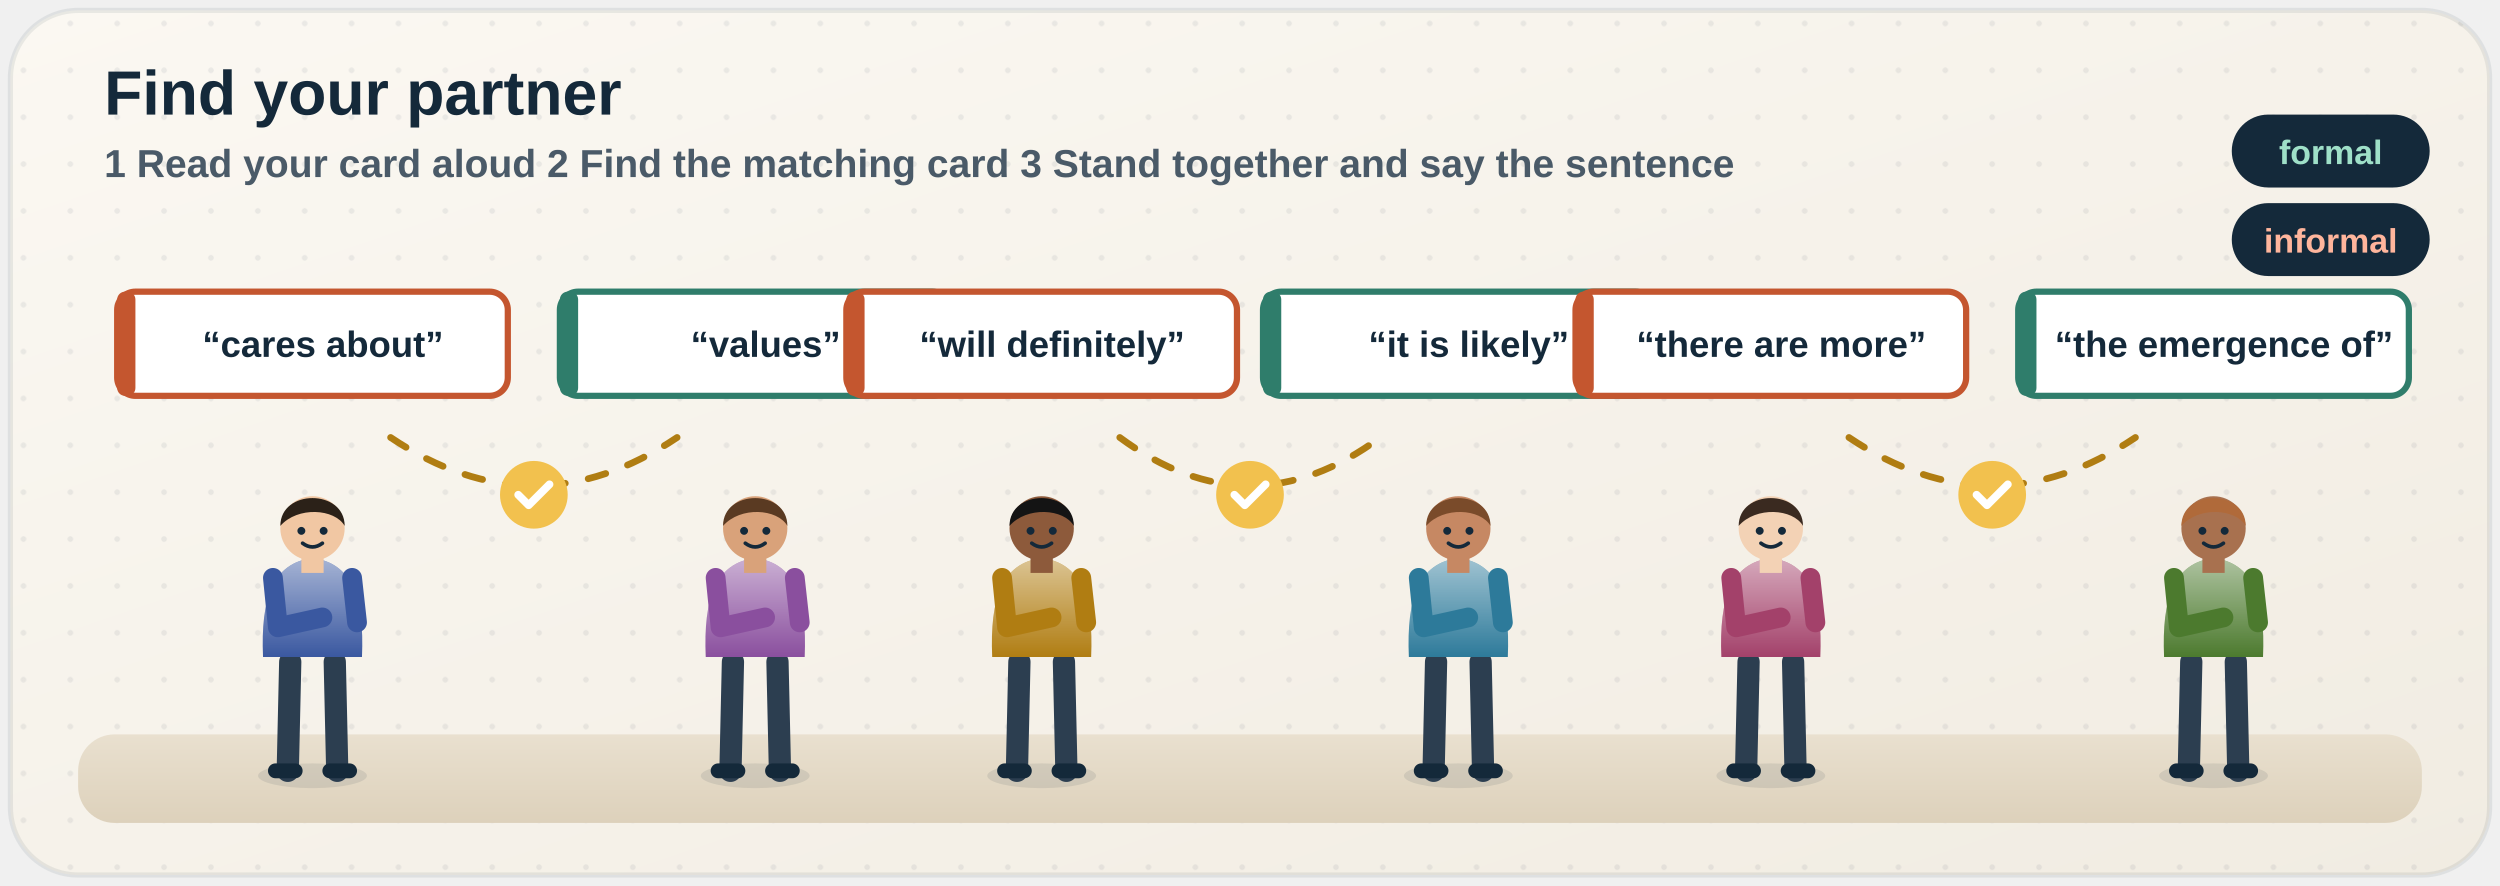
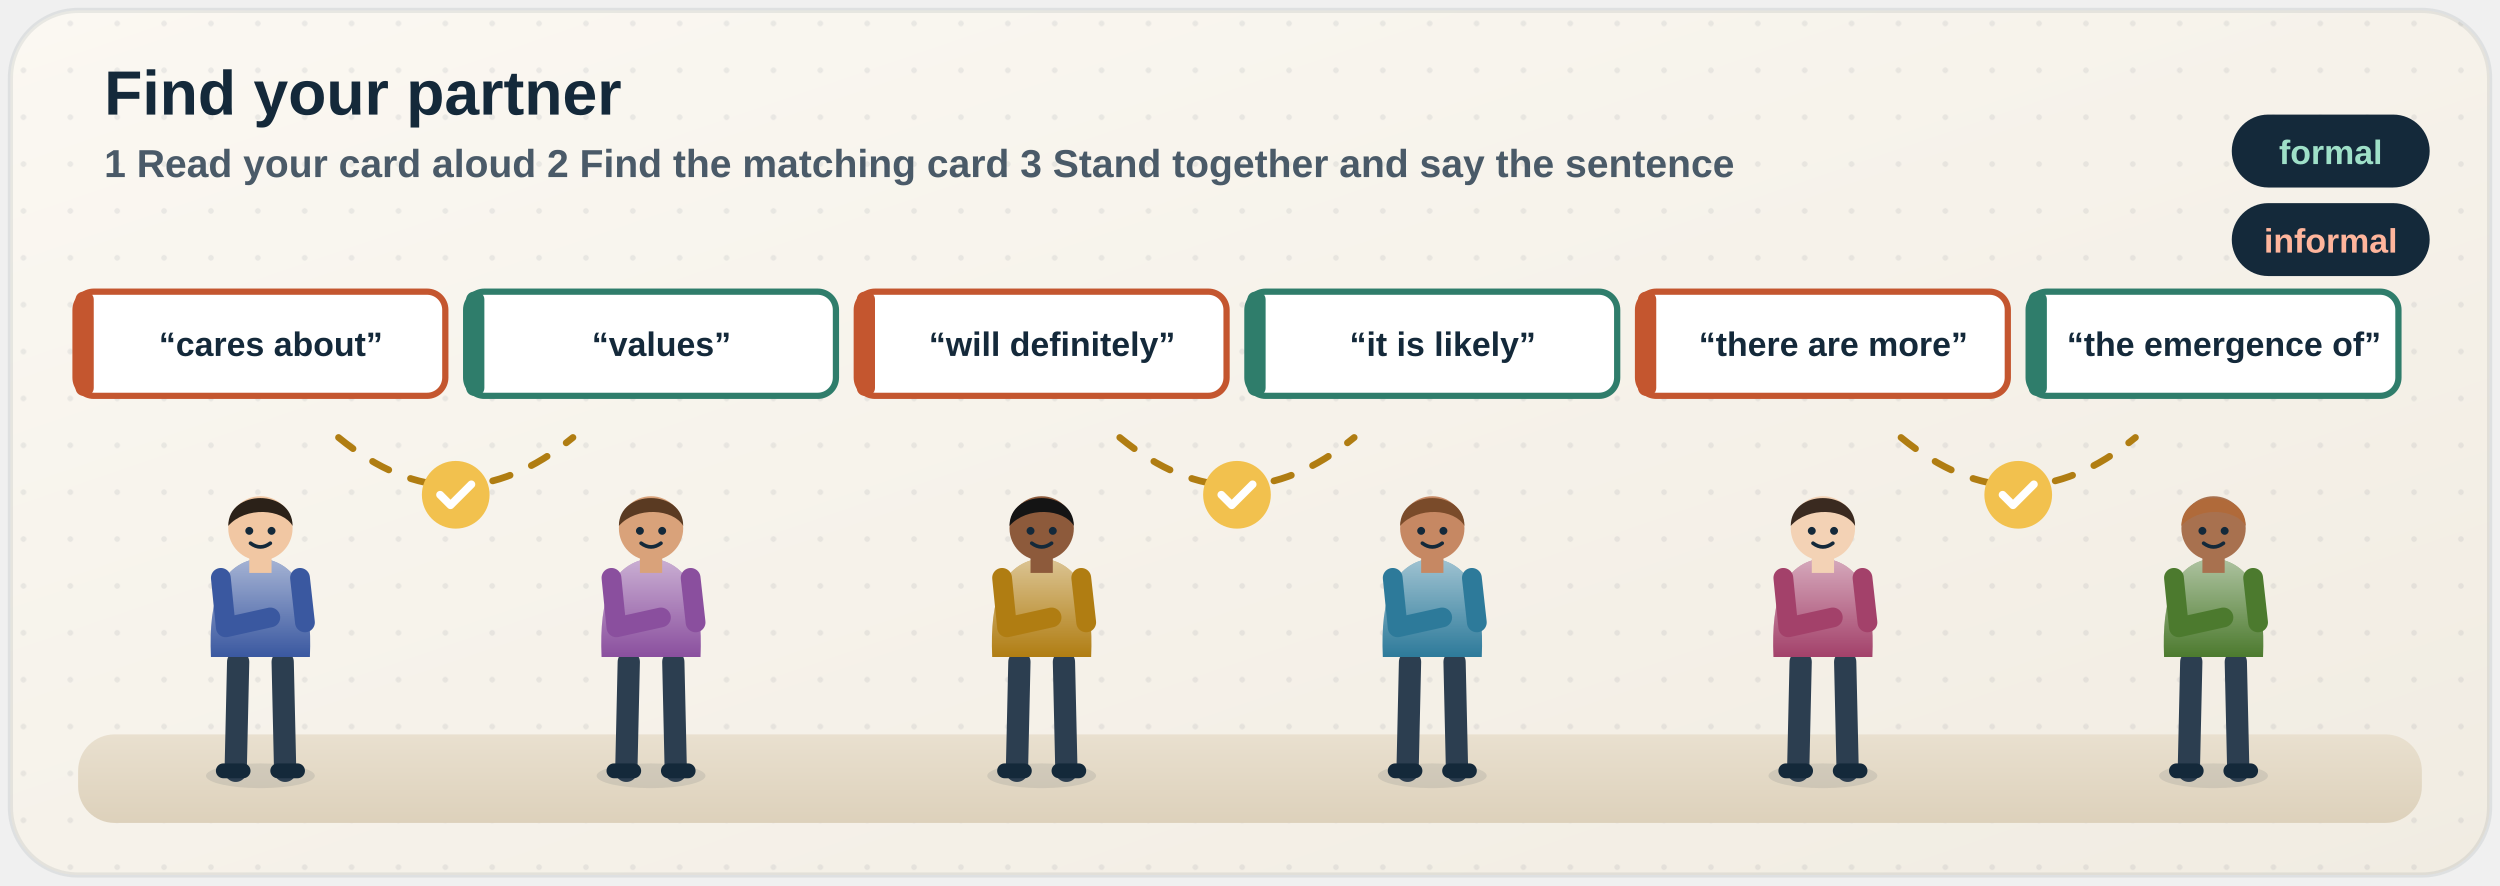
<svg xmlns="http://www.w3.org/2000/svg" viewBox="0 0 960 340" fill="none" role="img" aria-label="Find your partner: half the class has an informal card, half has a formal card. Stand up, read your card aloud and find your partner, for example “cares about” and “values”, “will definitely” and “it is likely”, “there are more” and “the emergence of”. Stand together and read the academic sentence.">
  <style>
.w3d3mg-fl{animation:w3d3mg-fl 5s ease-in-out infinite;transform-box:fill-box}.w3d3mg-f2{animation-delay:-1.6s}.w3d3mg-f3{animation-delay:-3.2s}
.w3d3mg-bob{animation:w3d3mg-bob 2.4s ease-in-out infinite;transform-box:fill-box;transform-origin:50% 100%}.w3d3mg-b2{animation-delay:-.8s}.w3d3mg-b3{animation-delay:-1.6s}
.w3d3mg-dr{stroke-dasharray:7 9;animation:w3d3mg-dr 1.6s linear infinite}
.w3d3mg-pu{animation:w3d3mg-pu 2.8s ease-in-out infinite;transform-box:fill-box;transform-origin:center}.w3d3mg-p2{animation-delay:-1.4s}
.w3d3mg-tw{animation:w3d3mg-tw 3s ease-in-out infinite;transform-box:fill-box;transform-origin:center}.w3d3mg-t2{animation-delay:-1s}.w3d3mg-t3{animation-delay:-2s}
.w3d3mg-sp{animation:w3d3mg-sp 18s linear infinite;transform-box:view-box;transform-origin:480px 190px}
.w3d3mg-bl{animation:w3d3mg-bl 5s infinite;transform-box:fill-box;transform-origin:center}
.w3d3mg-arc{animation:w3d3mg-arc 3.2s ease-in-out infinite}
@keyframes w3d3mg-fl{0%,100%{transform:translateY(0)}50%{transform:translateY(-5px)}}
@keyframes w3d3mg-bob{0%,100%{transform:translateY(0)}50%{transform:translateY(-3px)}}
@keyframes w3d3mg-dr{to{stroke-dashoffset:-32}}
@keyframes w3d3mg-pu{0%,100%{transform:scale(1)}50%{transform:scale(1.07)}}
@keyframes w3d3mg-tw{0%,100%{opacity:.35;transform:scale(.7)}50%{opacity:1;transform:scale(1.05)}}
@keyframes w3d3mg-sp{to{transform:rotate(360deg)}}
@keyframes w3d3mg-bl{0%,94%,100%{transform:scaleY(1)}97%{transform:scaleY(.1)}}
@keyframes w3d3mg-arc{0%,100%{transform:translate(0,0)}50%{transform:translate(0,-8px)}}
@media (prefers-reduced-motion: reduce){*{animation:none!important}}
</style>
  <defs>
    <linearGradient id="w3d3mg-bg" x1="0" y1="0" x2="1" y2="1">
      <stop offset="0" stop-color="#fbf8f2" />
      <stop offset="1" stop-color="#f1ece2" />
    </linearGradient>
    <pattern id="w3d3mg-dots" width="18" height="18" patternUnits="userSpaceOnUse">
      <circle cx="9" cy="9" r="1.1" fill="#14293a" fill-opacity=".07" />
    </pattern>
    <linearGradient id="w3d3mg-gls" x1="0" y1="0" x2="0" y2="1">
      <stop offset="0" stop-color="#fff" stop-opacity=".55" />
      <stop offset="1" stop-color="#fff" stop-opacity="0" />
    </linearGradient>
    <linearGradient id="w3d3mg-floor" x1="0" y1="0" x2="0" y2="1">
      <stop offset="0" stop-color="#e9e0cf" />
      <stop offset="1" stop-color="#ddd1bb" />
    </linearGradient>
    <filter id="w3d3mg-sh" x="-30%" y="-30%" width="160%" height="170%">
      <feDropShadow dx="0" dy="6" stdDeviation="7" flood-color="#14293a" flood-opacity=".14" />
      <feDropShadow dx="0" dy="1.2" stdDeviation="1" flood-color="#14293a" flood-opacity=".12" />
    </filter>
    <filter id="w3d3mg-sm" x="-40%" y="-40%" width="180%" height="190%">
      <feDropShadow dx="0" dy="2.5" stdDeviation="2.5" flood-color="#14293a" flood-opacity=".18" />
    </filter>
  </defs>
  <rect x="4" y="4" width="952" height="332" rx="26" fill="url(#w3d3mg-bg)" />
  <rect x="4" y="4" width="952" height="332" rx="26" fill="url(#w3d3mg-dots)" />
  <rect x="4" y="4" width="952" height="332" rx="26" stroke="#14293a" stroke-opacity=".08" stroke-width="2" />
  <text x="40" y="44" font-family="Manrope, Arial, sans-serif" font-size="24" font-weight="800" fill="#14293a" text-anchor="start">Find your partner</text>
  <text x="40" y="68" font-family="Manrope, Arial, sans-serif" font-size="15" font-weight="600" fill="#4a5a68" text-anchor="start">1 Read your card aloud   2 Find the matching card   3 Stand together and say the sentence</text>
  <rect x="30" y="282" width="900" height="34" rx="14" fill="url(#w3d3mg-floor)" />
-   <g class="w3d3mg-bob w3d3mg-b1" transform="translate(120 296) scale(0.95)">
-     <ellipse cx="0" cy="2" rx="22" ry="5" fill="#14293a" opacity=".1" />
-     <path d="M-9 -44 L-10 0 M9 -44 L10 0" stroke="#2c3e50" stroke-width="9" stroke-linecap="round" />
-     <path d="M-7 0h-8M7 0h8" stroke="#14293a" stroke-width="6" stroke-linecap="round" />
-     <path d="M-20 -46 C-21 -70 -16 -84 0 -86 C16 -84 21 -70 20 -46 Z" fill="#3a58a0" />
-     <path d="M-20 -46 C-21 -70 -16 -84 0 -86 C16 -84 21 -70 20 -46 Z" fill="url(#w3d3mg-gls)" />
-     <path d="M-16 -78 L-14 -58 L4 -62 M16 -78 L18 -60" stroke="#3a58a0" stroke-width="8" stroke-linecap="round" stroke-linejoin="round" />
-     <rect x="-4.5" y="-88" width="9" height="8" fill="#f1c7a3" />
-     <circle cx="0" cy="-98" r="13" fill="#f1c7a3" />
-     <path d="M-13 -99 C-13 -114 13 -114 13 -99 C9 -106 -6 -107 -13 -99Z" fill="#2b2118" />
-     <g class="w3d3mg-bl">
-       <circle cx="-4.5" cy="-97" r="1.6" fill="#14293a" />
-       <circle cx="4.5" cy="-97" r="1.6" fill="#14293a" />
-     </g>
-     <path d="M-4 -92 q4 3 8 0" stroke="#14293a" stroke-width="1.5" stroke-linecap="round" />
+   <g transform="translate(100 296) scale(0.95)">
+     <g class="w3d3mg-bob w3d3mg-b1">
+       <ellipse cx="0" cy="2" rx="22" ry="5" fill="#14293a" opacity=".1" />
+       <path d="M-9 -44 L-10 0 M9 -44 L10 0" stroke="#2c3e50" stroke-width="9" stroke-linecap="round" />
+       <path d="M-7 0h-8M7 0h8" stroke="#14293a" stroke-width="6" stroke-linecap="round" />
+       <path d="M-20 -46 C-21 -70 -16 -84 0 -86 C16 -84 21 -70 20 -46 Z" fill="#3a58a0" />
+       <path d="M-20 -46 C-21 -70 -16 -84 0 -86 C16 -84 21 -70 20 -46 Z" fill="url(#w3d3mg-gls)" />
+       <path d="M-16 -78 L-14 -58 L4 -62 M16 -78 L18 -60" stroke="#3a58a0" stroke-width="8" stroke-linecap="round" stroke-linejoin="round" />
+       <rect x="-4.5" y="-88" width="9" height="8" fill="#f1c7a3" />
+       <circle cx="0" cy="-98" r="13" fill="#f1c7a3" />
+       <path d="M-13 -99 C-13 -114 13 -114 13 -99 C9 -106 -6 -107 -13 -99Z" fill="#2b2118" />
+       <g class="w3d3mg-bl">
+         <circle cx="-4.5" cy="-97" r="1.6" fill="#14293a" />
+         <circle cx="4.5" cy="-97" r="1.6" fill="#14293a" />
+       </g>
+       <path d="M-4 -92 q4 3 8 0" stroke="#14293a" stroke-width="1.5" stroke-linecap="round" />
+     </g>
  </g>
  <g class="w3d3mg-fl w3d3mg-f1">
-     <g class="" transform="translate(120 132) rotate(0)">
-       <rect x="-75.0" y="-20.0" width="150" height="40" rx="7" fill="#fff" stroke="#c4562f" stroke-width="2.4" />
-       <rect x="-75.0" y="-20.0" width="7" height="40" rx="3" fill="#c4562f" />
-       <text x="4" y="5.04" font-family="Manrope, Arial, sans-serif" font-size="14" font-weight="800" fill="#14293a" text-anchor="middle">“cares about”</text>
-     </g>
-   </g>
-   <g class="w3d3mg-bob w3d3mg-b2" transform="translate(290 296) scale(0.95)">
-     <ellipse cx="0" cy="2" rx="22" ry="5" fill="#14293a" opacity=".1" />
-     <path d="M-9 -44 L-10 0 M9 -44 L10 0" stroke="#2c3e50" stroke-width="9" stroke-linecap="round" />
-     <path d="M-7 0h-8M7 0h8" stroke="#14293a" stroke-width="6" stroke-linecap="round" />
-     <path d="M-20 -46 C-21 -70 -16 -84 0 -86 C16 -84 21 -70 20 -46 Z" fill="#8a4f9e" />
-     <path d="M-20 -46 C-21 -70 -16 -84 0 -86 C16 -84 21 -70 20 -46 Z" fill="url(#w3d3mg-gls)" />
-     <path d="M-16 -78 L-14 -58 L4 -62 M16 -78 L18 -60" stroke="#8a4f9e" stroke-width="8" stroke-linecap="round" stroke-linejoin="round" />
-     <rect x="-4.5" y="-88" width="9" height="8" fill="#d9a27a" />
-     <circle cx="0" cy="-98" r="13" fill="#d9a27a" />
-     <path d="M-13 -99 C-13 -114 13 -114 13 -99 C9 -106 -6 -107 -13 -99Z" fill="#5a3a22" />
-     <g class="w3d3mg-bl">
-       <circle cx="-4.5" cy="-97" r="1.6" fill="#14293a" />
-       <circle cx="4.5" cy="-97" r="1.6" fill="#14293a" />
-     </g>
-     <path d="M-4 -92 q4 3 8 0" stroke="#14293a" stroke-width="1.5" stroke-linecap="round" />
+     <g transform="translate(100 132) rotate(0)">
+       <g class="">
+         <rect x="-71.0" y="-20.0" width="142" height="40" rx="7" fill="#fff" stroke="#c4562f" stroke-width="2.4" />
+         <rect x="-71.0" y="-20.0" width="7" height="40" rx="3" fill="#c4562f" />
+         <text x="4" y="4.68" font-family="Manrope, Arial, sans-serif" font-size="13" font-weight="800" fill="#14293a" text-anchor="middle">“cares about”</text>
+       </g>
+     </g>
+   </g>
+   <g transform="translate(250 296) scale(0.95)">
+     <g class="w3d3mg-bob w3d3mg-b2">
+       <ellipse cx="0" cy="2" rx="22" ry="5" fill="#14293a" opacity=".1" />
+       <path d="M-9 -44 L-10 0 M9 -44 L10 0" stroke="#2c3e50" stroke-width="9" stroke-linecap="round" />
+       <path d="M-7 0h-8M7 0h8" stroke="#14293a" stroke-width="6" stroke-linecap="round" />
+       <path d="M-20 -46 C-21 -70 -16 -84 0 -86 C16 -84 21 -70 20 -46 Z" fill="#8a4f9e" />
+       <path d="M-20 -46 C-21 -70 -16 -84 0 -86 C16 -84 21 -70 20 -46 Z" fill="url(#w3d3mg-gls)" />
+       <path d="M-16 -78 L-14 -58 L4 -62 M16 -78 L18 -60" stroke="#8a4f9e" stroke-width="8" stroke-linecap="round" stroke-linejoin="round" />
+       <rect x="-4.5" y="-88" width="9" height="8" fill="#d9a27a" />
+       <circle cx="0" cy="-98" r="13" fill="#d9a27a" />
+       <path d="M-13 -99 C-13 -114 13 -114 13 -99 C9 -106 -6 -107 -13 -99Z" fill="#5a3a22" />
+       <g class="w3d3mg-bl">
+         <circle cx="-4.5" cy="-97" r="1.6" fill="#14293a" />
+         <circle cx="4.5" cy="-97" r="1.6" fill="#14293a" />
+       </g>
+       <path d="M-4 -92 q4 3 8 0" stroke="#14293a" stroke-width="1.5" stroke-linecap="round" />
+     </g>
  </g>
  <g class="w3d3mg-fl w3d3mg-f2">
-     <g class="" transform="translate(290 132) rotate(0)">
-       <rect x="-75.0" y="-20.0" width="150" height="40" rx="7" fill="#fff" stroke="#2f7d6b" stroke-width="2.4" />
-       <rect x="-75.0" y="-20.0" width="7" height="40" rx="3" fill="#2f7d6b" />
-       <text x="4" y="5.04" font-family="Manrope, Arial, sans-serif" font-size="14" font-weight="800" fill="#14293a" text-anchor="middle">“values”</text>
-     </g>
-   </g>
-   <path class="w3d3mg-dr" d="M150 168 Q 205.0 205 260 168" stroke="#b07d12" stroke-width="2.6" stroke-linecap="round" />
+     <g transform="translate(250 132) rotate(0)">
+       <g class="">
+         <rect x="-71.0" y="-20.0" width="142" height="40" rx="7" fill="#fff" stroke="#2f7d6b" stroke-width="2.4" />
+         <rect x="-71.0" y="-20.0" width="7" height="40" rx="3" fill="#2f7d6b" />
+         <text x="4" y="4.68" font-family="Manrope, Arial, sans-serif" font-size="13" font-weight="800" fill="#14293a" text-anchor="middle">“values”</text>
+       </g>
+     </g>
+   </g>
+   <path class="w3d3mg-dr" d="M130 168 Q 175.0 205 220 168" stroke="#b07d12" stroke-width="2.6" stroke-linecap="round" />
  <g class="w3d3mg-pu w3d3mg-p2">
-     <circle cx="205.0" cy="190" r="13" fill="#f2c14e" />
-     <path d="M199.0 190l4 4 8-8" stroke="#fff" stroke-width="3" stroke-linecap="round" stroke-linejoin="round" />
-   </g>
-   <g class="w3d3mg-bob w3d3mg-b3" transform="translate(400 296) scale(0.95)">
-     <ellipse cx="0" cy="2" rx="22" ry="5" fill="#14293a" opacity=".1" />
-     <path d="M-9 -44 L-10 0 M9 -44 L10 0" stroke="#2c3e50" stroke-width="9" stroke-linecap="round" />
-     <path d="M-7 0h-8M7 0h8" stroke="#14293a" stroke-width="6" stroke-linecap="round" />
-     <path d="M-20 -46 C-21 -70 -16 -84 0 -86 C16 -84 21 -70 20 -46 Z" fill="#b07d12" />
-     <path d="M-20 -46 C-21 -70 -16 -84 0 -86 C16 -84 21 -70 20 -46 Z" fill="url(#w3d3mg-gls)" />
-     <path d="M-16 -78 L-14 -58 L4 -62 M16 -78 L18 -60" stroke="#b07d12" stroke-width="8" stroke-linecap="round" stroke-linejoin="round" />
-     <rect x="-4.5" y="-88" width="9" height="8" fill="#8d5a3b" />
-     <circle cx="0" cy="-98" r="13" fill="#8d5a3b" />
-     <path d="M-13 -99 C-13 -114 13 -114 13 -99 C9 -106 -6 -107 -13 -99Z" fill="#141414" />
-     <g class="w3d3mg-bl">
-       <circle cx="-4.5" cy="-97" r="1.6" fill="#14293a" />
-       <circle cx="4.5" cy="-97" r="1.6" fill="#14293a" />
-     </g>
-     <path d="M-4 -92 q4 3 8 0" stroke="#14293a" stroke-width="1.5" stroke-linecap="round" />
+     <circle cx="175.0" cy="190" r="13" fill="#f2c14e" />
+     <path d="M169.0 190l4 4 8-8" stroke="#fff" stroke-width="3" stroke-linecap="round" stroke-linejoin="round" />
+   </g>
+   <g transform="translate(400 296) scale(0.95)">
+     <g class="w3d3mg-bob w3d3mg-b3">
+       <ellipse cx="0" cy="2" rx="22" ry="5" fill="#14293a" opacity=".1" />
+       <path d="M-9 -44 L-10 0 M9 -44 L10 0" stroke="#2c3e50" stroke-width="9" stroke-linecap="round" />
+       <path d="M-7 0h-8M7 0h8" stroke="#14293a" stroke-width="6" stroke-linecap="round" />
+       <path d="M-20 -46 C-21 -70 -16 -84 0 -86 C16 -84 21 -70 20 -46 Z" fill="#b07d12" />
+       <path d="M-20 -46 C-21 -70 -16 -84 0 -86 C16 -84 21 -70 20 -46 Z" fill="url(#w3d3mg-gls)" />
+       <path d="M-16 -78 L-14 -58 L4 -62 M16 -78 L18 -60" stroke="#b07d12" stroke-width="8" stroke-linecap="round" stroke-linejoin="round" />
+       <rect x="-4.5" y="-88" width="9" height="8" fill="#8d5a3b" />
+       <circle cx="0" cy="-98" r="13" fill="#8d5a3b" />
+       <path d="M-13 -99 C-13 -114 13 -114 13 -99 C9 -106 -6 -107 -13 -99Z" fill="#141414" />
+       <g class="w3d3mg-bl">
+         <circle cx="-4.5" cy="-97" r="1.6" fill="#14293a" />
+         <circle cx="4.5" cy="-97" r="1.6" fill="#14293a" />
+       </g>
+       <path d="M-4 -92 q4 3 8 0" stroke="#14293a" stroke-width="1.5" stroke-linecap="round" />
+     </g>
  </g>
  <g class="w3d3mg-fl w3d3mg-f3">
-     <g class="" transform="translate(400 132) rotate(0)">
-       <rect x="-75.0" y="-20.0" width="150" height="40" rx="7" fill="#fff" stroke="#c4562f" stroke-width="2.4" />
-       <rect x="-75.0" y="-20.0" width="7" height="40" rx="3" fill="#c4562f" />
-       <text x="4" y="5.04" font-family="Manrope, Arial, sans-serif" font-size="14" font-weight="800" fill="#14293a" text-anchor="middle">“will definitely”</text>
-     </g>
-   </g>
-   <g class="w3d3mg-bob w3d3mg-b1" transform="translate(560 296) scale(0.95)">
-     <ellipse cx="0" cy="2" rx="22" ry="5" fill="#14293a" opacity=".1" />
-     <path d="M-9 -44 L-10 0 M9 -44 L10 0" stroke="#2c3e50" stroke-width="9" stroke-linecap="round" />
-     <path d="M-7 0h-8M7 0h8" stroke="#14293a" stroke-width="6" stroke-linecap="round" />
-     <path d="M-20 -46 C-21 -70 -16 -84 0 -86 C16 -84 21 -70 20 -46 Z" fill="#2d7a9a" />
-     <path d="M-20 -46 C-21 -70 -16 -84 0 -86 C16 -84 21 -70 20 -46 Z" fill="url(#w3d3mg-gls)" />
-     <path d="M-16 -78 L-14 -58 L4 -62 M16 -78 L18 -60" stroke="#2d7a9a" stroke-width="8" stroke-linecap="round" stroke-linejoin="round" />
-     <rect x="-4.5" y="-88" width="9" height="8" fill="#c68863" />
-     <circle cx="0" cy="-98" r="13" fill="#c68863" />
-     <path d="M-13 -99 C-13 -114 13 -114 13 -99 C9 -106 -6 -107 -13 -99Z" fill="#7a4b2a" />
-     <g class="w3d3mg-bl">
-       <circle cx="-4.5" cy="-97" r="1.6" fill="#14293a" />
-       <circle cx="4.5" cy="-97" r="1.6" fill="#14293a" />
-     </g>
-     <path d="M-4 -92 q4 3 8 0" stroke="#14293a" stroke-width="1.5" stroke-linecap="round" />
+     <g transform="translate(400 132) rotate(0)">
+       <g class="">
+         <rect x="-71.0" y="-20.0" width="142" height="40" rx="7" fill="#fff" stroke="#c4562f" stroke-width="2.4" />
+         <rect x="-71.0" y="-20.0" width="7" height="40" rx="3" fill="#c4562f" />
+         <text x="4" y="4.68" font-family="Manrope, Arial, sans-serif" font-size="13" font-weight="800" fill="#14293a" text-anchor="middle">“will definitely”</text>
+       </g>
+     </g>
+   </g>
+   <g transform="translate(550 296) scale(0.95)">
+     <g class="w3d3mg-bob w3d3mg-b1">
+       <ellipse cx="0" cy="2" rx="22" ry="5" fill="#14293a" opacity=".1" />
+       <path d="M-9 -44 L-10 0 M9 -44 L10 0" stroke="#2c3e50" stroke-width="9" stroke-linecap="round" />
+       <path d="M-7 0h-8M7 0h8" stroke="#14293a" stroke-width="6" stroke-linecap="round" />
+       <path d="M-20 -46 C-21 -70 -16 -84 0 -86 C16 -84 21 -70 20 -46 Z" fill="#2d7a9a" />
+       <path d="M-20 -46 C-21 -70 -16 -84 0 -86 C16 -84 21 -70 20 -46 Z" fill="url(#w3d3mg-gls)" />
+       <path d="M-16 -78 L-14 -58 L4 -62 M16 -78 L18 -60" stroke="#2d7a9a" stroke-width="8" stroke-linecap="round" stroke-linejoin="round" />
+       <rect x="-4.5" y="-88" width="9" height="8" fill="#c68863" />
+       <circle cx="0" cy="-98" r="13" fill="#c68863" />
+       <path d="M-13 -99 C-13 -114 13 -114 13 -99 C9 -106 -6 -107 -13 -99Z" fill="#7a4b2a" />
+       <g class="w3d3mg-bl">
+         <circle cx="-4.5" cy="-97" r="1.6" fill="#14293a" />
+         <circle cx="4.5" cy="-97" r="1.6" fill="#14293a" />
+       </g>
+       <path d="M-4 -92 q4 3 8 0" stroke="#14293a" stroke-width="1.5" stroke-linecap="round" />
+     </g>
  </g>
  <g class="w3d3mg-fl w3d3mg-f1">
-     <g class="" transform="translate(560 132) rotate(0)">
-       <rect x="-75.0" y="-20.0" width="150" height="40" rx="7" fill="#fff" stroke="#2f7d6b" stroke-width="2.4" />
-       <rect x="-75.0" y="-20.0" width="7" height="40" rx="3" fill="#2f7d6b" />
-       <text x="4" y="5.04" font-family="Manrope, Arial, sans-serif" font-size="14" font-weight="800" fill="#14293a" text-anchor="middle">“it is likely”</text>
-     </g>
-   </g>
-   <path class="w3d3mg-dr" d="M430 168 Q 480.0 205 530 168" stroke="#b07d12" stroke-width="2.6" stroke-linecap="round" />
+     <g transform="translate(550 132) rotate(0)">
+       <g class="">
+         <rect x="-71.0" y="-20.0" width="142" height="40" rx="7" fill="#fff" stroke="#2f7d6b" stroke-width="2.4" />
+         <rect x="-71.0" y="-20.0" width="7" height="40" rx="3" fill="#2f7d6b" />
+         <text x="4" y="4.68" font-family="Manrope, Arial, sans-serif" font-size="13" font-weight="800" fill="#14293a" text-anchor="middle">“it is likely”</text>
+       </g>
+     </g>
+   </g>
+   <path class="w3d3mg-dr" d="M430 168 Q 475.0 205 520 168" stroke="#b07d12" stroke-width="2.6" stroke-linecap="round" />
  <g class="w3d3mg-pu w3d3mg-p2">
-     <circle cx="480.0" cy="190" r="13" fill="#f2c14e" />
-     <path d="M474.0 190l4 4 8-8" stroke="#fff" stroke-width="3" stroke-linecap="round" stroke-linejoin="round" />
-   </g>
-   <g class="w3d3mg-bob w3d3mg-b2" transform="translate(680 296) scale(0.95)">
-     <ellipse cx="0" cy="2" rx="22" ry="5" fill="#14293a" opacity=".1" />
-     <path d="M-9 -44 L-10 0 M9 -44 L10 0" stroke="#2c3e50" stroke-width="9" stroke-linecap="round" />
-     <path d="M-7 0h-8M7 0h8" stroke="#14293a" stroke-width="6" stroke-linecap="round" />
-     <path d="M-20 -46 C-21 -70 -16 -84 0 -86 C16 -84 21 -70 20 -46 Z" fill="#a3416a" />
-     <path d="M-20 -46 C-21 -70 -16 -84 0 -86 C16 -84 21 -70 20 -46 Z" fill="url(#w3d3mg-gls)" />
-     <path d="M-16 -78 L-14 -58 L4 -62 M16 -78 L18 -60" stroke="#a3416a" stroke-width="8" stroke-linecap="round" stroke-linejoin="round" />
-     <rect x="-4.5" y="-88" width="9" height="8" fill="#f3d2b5" />
-     <circle cx="0" cy="-98" r="13" fill="#f3d2b5" />
-     <path d="M-13 -99 C-13 -114 13 -114 13 -99 C9 -106 -6 -107 -13 -99Z" fill="#3a2a20" />
-     <g class="w3d3mg-bl">
-       <circle cx="-4.5" cy="-97" r="1.6" fill="#14293a" />
-       <circle cx="4.5" cy="-97" r="1.6" fill="#14293a" />
-     </g>
-     <path d="M-4 -92 q4 3 8 0" stroke="#14293a" stroke-width="1.5" stroke-linecap="round" />
+     <circle cx="475.0" cy="190" r="13" fill="#f2c14e" />
+     <path d="M469.0 190l4 4 8-8" stroke="#fff" stroke-width="3" stroke-linecap="round" stroke-linejoin="round" />
+   </g>
+   <g transform="translate(700 296) scale(0.95)">
+     <g class="w3d3mg-bob w3d3mg-b2">
+       <ellipse cx="0" cy="2" rx="22" ry="5" fill="#14293a" opacity=".1" />
+       <path d="M-9 -44 L-10 0 M9 -44 L10 0" stroke="#2c3e50" stroke-width="9" stroke-linecap="round" />
+       <path d="M-7 0h-8M7 0h8" stroke="#14293a" stroke-width="6" stroke-linecap="round" />
+       <path d="M-20 -46 C-21 -70 -16 -84 0 -86 C16 -84 21 -70 20 -46 Z" fill="#a3416a" />
+       <path d="M-20 -46 C-21 -70 -16 -84 0 -86 C16 -84 21 -70 20 -46 Z" fill="url(#w3d3mg-gls)" />
+       <path d="M-16 -78 L-14 -58 L4 -62 M16 -78 L18 -60" stroke="#a3416a" stroke-width="8" stroke-linecap="round" stroke-linejoin="round" />
+       <rect x="-4.5" y="-88" width="9" height="8" fill="#f3d2b5" />
+       <circle cx="0" cy="-98" r="13" fill="#f3d2b5" />
+       <path d="M-13 -99 C-13 -114 13 -114 13 -99 C9 -106 -6 -107 -13 -99Z" fill="#3a2a20" />
+       <g class="w3d3mg-bl">
+         <circle cx="-4.5" cy="-97" r="1.6" fill="#14293a" />
+         <circle cx="4.5" cy="-97" r="1.6" fill="#14293a" />
+       </g>
+       <path d="M-4 -92 q4 3 8 0" stroke="#14293a" stroke-width="1.5" stroke-linecap="round" />
+     </g>
  </g>
  <g class="w3d3mg-fl w3d3mg-f2">
-     <g class="" transform="translate(680 132) rotate(0)">
-       <rect x="-75.0" y="-20.0" width="150" height="40" rx="7" fill="#fff" stroke="#c4562f" stroke-width="2.4" />
-       <rect x="-75.0" y="-20.0" width="7" height="40" rx="3" fill="#c4562f" />
-       <text x="4" y="5.04" font-family="Manrope, Arial, sans-serif" font-size="14" font-weight="800" fill="#14293a" text-anchor="middle">“there are more”</text>
-     </g>
-   </g>
-   <g class="w3d3mg-bob w3d3mg-b3" transform="translate(850 296) scale(0.95)">
-     <ellipse cx="0" cy="2" rx="22" ry="5" fill="#14293a" opacity=".1" />
-     <path d="M-9 -44 L-10 0 M9 -44 L10 0" stroke="#2c3e50" stroke-width="9" stroke-linecap="round" />
-     <path d="M-7 0h-8M7 0h8" stroke="#14293a" stroke-width="6" stroke-linecap="round" />
-     <path d="M-20 -46 C-21 -70 -16 -84 0 -86 C16 -84 21 -70 20 -46 Z" fill="#4c7a2e" />
-     <path d="M-20 -46 C-21 -70 -16 -84 0 -86 C16 -84 21 -70 20 -46 Z" fill="url(#w3d3mg-gls)" />
-     <path d="M-16 -78 L-14 -58 L4 -62 M16 -78 L18 -60" stroke="#4c7a2e" stroke-width="8" stroke-linecap="round" stroke-linejoin="round" />
-     <rect x="-4.5" y="-88" width="9" height="8" fill="#a8714f" />
-     <circle cx="0" cy="-98" r="13" fill="#a8714f" />
-     <path d="M-13 -99 C-13 -114 13 -114 13 -99 C9 -106 -6 -107 -13 -99Z" fill="#b06a3a" />
-     <g class="w3d3mg-bl">
-       <circle cx="-4.5" cy="-97" r="1.6" fill="#14293a" />
-       <circle cx="4.5" cy="-97" r="1.6" fill="#14293a" />
-     </g>
-     <path d="M-4 -92 q4 3 8 0" stroke="#14293a" stroke-width="1.5" stroke-linecap="round" />
+     <g transform="translate(700 132) rotate(0)">
+       <g class="">
+         <rect x="-71.0" y="-20.0" width="142" height="40" rx="7" fill="#fff" stroke="#c4562f" stroke-width="2.4" />
+         <rect x="-71.0" y="-20.0" width="7" height="40" rx="3" fill="#c4562f" />
+         <text x="4" y="4.68" font-family="Manrope, Arial, sans-serif" font-size="13" font-weight="800" fill="#14293a" text-anchor="middle">“there are more”</text>
+       </g>
+     </g>
+   </g>
+   <g transform="translate(850 296) scale(0.95)">
+     <g class="w3d3mg-bob w3d3mg-b3">
+       <ellipse cx="0" cy="2" rx="22" ry="5" fill="#14293a" opacity=".1" />
+       <path d="M-9 -44 L-10 0 M9 -44 L10 0" stroke="#2c3e50" stroke-width="9" stroke-linecap="round" />
+       <path d="M-7 0h-8M7 0h8" stroke="#14293a" stroke-width="6" stroke-linecap="round" />
+       <path d="M-20 -46 C-21 -70 -16 -84 0 -86 C16 -84 21 -70 20 -46 Z" fill="#4c7a2e" />
+       <path d="M-20 -46 C-21 -70 -16 -84 0 -86 C16 -84 21 -70 20 -46 Z" fill="url(#w3d3mg-gls)" />
+       <path d="M-16 -78 L-14 -58 L4 -62 M16 -78 L18 -60" stroke="#4c7a2e" stroke-width="8" stroke-linecap="round" stroke-linejoin="round" />
+       <rect x="-4.5" y="-88" width="9" height="8" fill="#a8714f" />
+       <circle cx="0" cy="-98" r="13" fill="#a8714f" />
+       <path d="M-13 -99 C-13 -114 13 -114 13 -99 C9 -106 -6 -107 -13 -99Z" fill="#b06a3a" />
+       <g class="w3d3mg-bl">
+         <circle cx="-4.5" cy="-97" r="1.6" fill="#14293a" />
+         <circle cx="4.5" cy="-97" r="1.6" fill="#14293a" />
+       </g>
+       <path d="M-4 -92 q4 3 8 0" stroke="#14293a" stroke-width="1.5" stroke-linecap="round" />
+     </g>
  </g>
  <g class="w3d3mg-fl w3d3mg-f3">
-     <g class="" transform="translate(850 132) rotate(0)">
-       <rect x="-75.0" y="-20.0" width="150" height="40" rx="7" fill="#fff" stroke="#2f7d6b" stroke-width="2.4" />
-       <rect x="-75.0" y="-20.0" width="7" height="40" rx="3" fill="#2f7d6b" />
-       <text x="4" y="5.04" font-family="Manrope, Arial, sans-serif" font-size="14" font-weight="800" fill="#14293a" text-anchor="middle">“the emergence of”</text>
-     </g>
-   </g>
-   <path class="w3d3mg-dr" d="M710 168 Q 765.0 205 820 168" stroke="#b07d12" stroke-width="2.6" stroke-linecap="round" />
+     <g transform="translate(850 132) rotate(0)">
+       <g class="">
+         <rect x="-71.0" y="-20.0" width="142" height="40" rx="7" fill="#fff" stroke="#2f7d6b" stroke-width="2.4" />
+         <rect x="-71.0" y="-20.0" width="7" height="40" rx="3" fill="#2f7d6b" />
+         <text x="4" y="4.68" font-family="Manrope, Arial, sans-serif" font-size="13" font-weight="800" fill="#14293a" text-anchor="middle">“the emergence of”</text>
+       </g>
+     </g>
+   </g>
+   <path class="w3d3mg-dr" d="M730 168 Q 775.0 205 820 168" stroke="#b07d12" stroke-width="2.6" stroke-linecap="round" />
  <g class="w3d3mg-pu w3d3mg-p2">
-     <circle cx="765.0" cy="190" r="13" fill="#f2c14e" />
-     <path d="M759.0 190l4 4 8-8" stroke="#fff" stroke-width="3" stroke-linecap="round" stroke-linejoin="round" />
+     <circle cx="775.0" cy="190" r="13" fill="#f2c14e" />
+     <path d="M769.0 190l4 4 8-8" stroke="#fff" stroke-width="3" stroke-linecap="round" stroke-linejoin="round" />
  </g>
  <g transform="translate(895 92)">
    <rect x="-38" y="-14" width="76" height="28" rx="14" fill="#14293a" />
    <text x="0" y="5" font-family="Manrope, Arial, sans-serif" font-size="13" font-weight="800" fill="#ffb59c" text-anchor="middle">informal</text>
  </g>
  <g transform="translate(895 58)">
    <rect x="-38" y="-14" width="76" height="28" rx="14" fill="#14293a" />
    <text x="0" y="5" font-family="Manrope, Arial, sans-serif" font-size="13" font-weight="800" fill="#9fe0c8" text-anchor="middle">formal</text>
  </g>
</svg>
